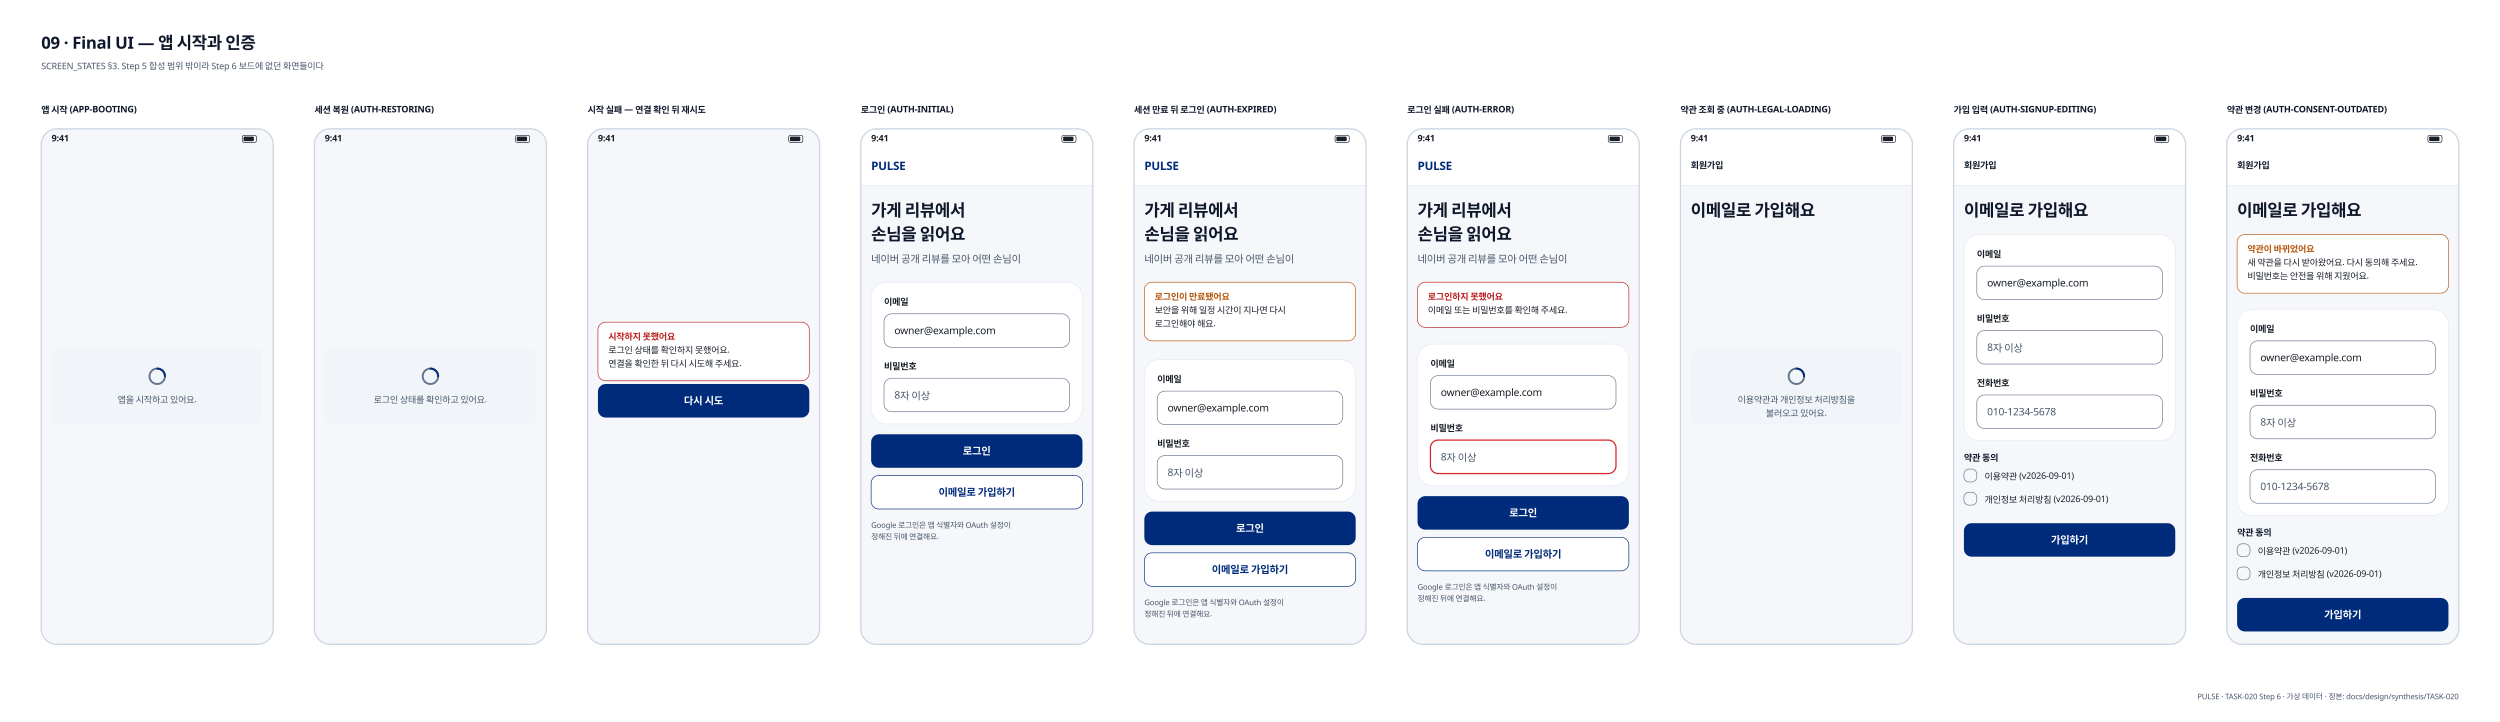
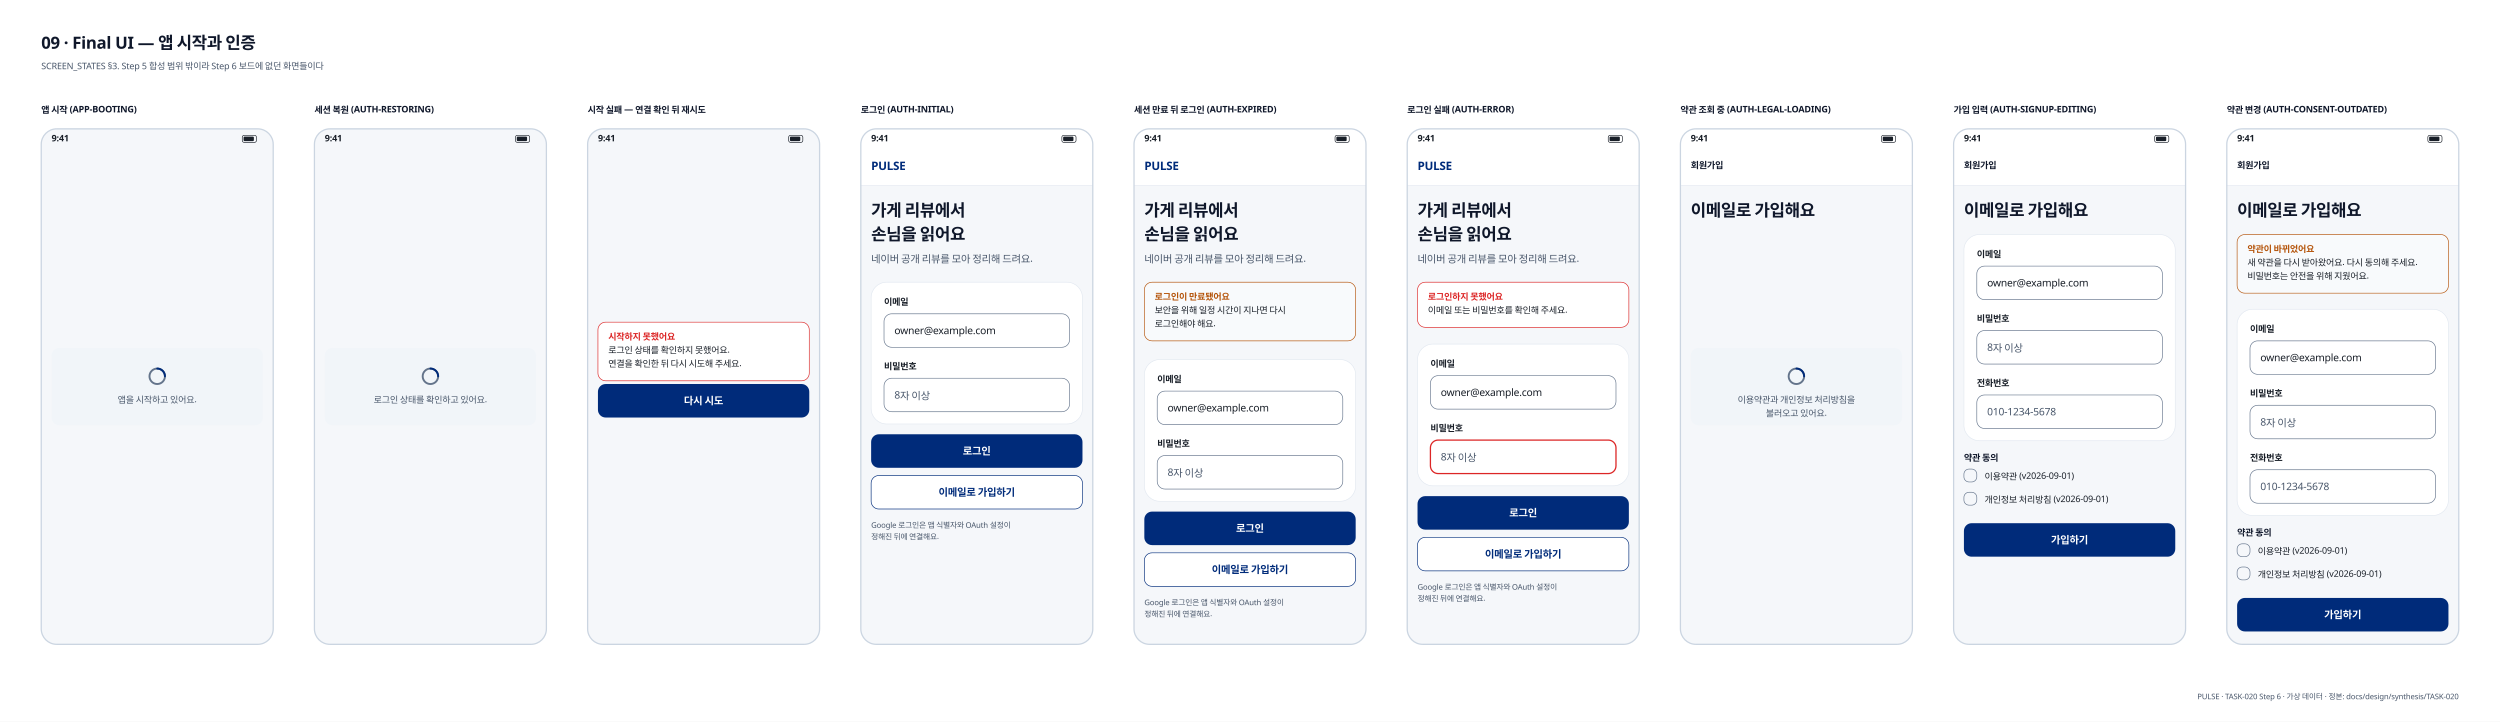
<svg xmlns="http://www.w3.org/2000/svg" width="3880" height="1120" viewBox="0 0 3880 1120">
  <rect x="0" y="0" width="3880" height="1120" rx="0" fill="#FFFFFF" />
  <text x="64" y="75.6" font-family="Pretendard" font-size="26" font-weight="600" letter-spacing="-0.52" fill="#0F172A" text-anchor="start">09 · Final UI — 앱 시작과 인증</text>
  <text x="64" y="107.4" font-family="Pretendard" font-size="14" font-weight="400" letter-spacing="-0.28" fill="#475569" text-anchor="start">SCREEN_STATES §3. Step 5 합성 범위 밖이라 Step 6 보드에 없던 화면들이다</text>
  <g transform="translate(64 200)">
    <g id="Screen/App-Booting">
      <text x="0" y="-24.6" font-family="Pretendard" font-size="14" font-weight="700" letter-spacing="-0.28" fill="#0F172A" text-anchor="start">앱 시작 (APP-BOOTING)</text>
      <clipPath id="clip-App-Booting">
        <rect x="0" y="0" width="360" height="800" rx="24" fill="none" />
      </clipPath>
      <g clip-path="url(#clip-App-Booting)">
        <rect x="0" y="0" width="360" height="800" rx="0" fill="#F5F7FA" />
        <rect x="0" y="0" width="360" height="32" rx="0" fill="#F5F7FA" />
        <g id="LoadingBlock">
          <rect x="16" y="340" width="328" height="120" rx="12" fill="#F1F5F9" />
          <circle cx="180" cy="384" r="12" fill="none" stroke="#64748B" stroke-width="3" />
          <path d="M 180 372 A 12 12 0 0 1 192 384" fill="none" stroke="#002B7A" stroke-width="3" stroke-linecap="round" />
          <text x="180" y="425.4" font-family="Pretendard" font-size="14" font-weight="400" letter-spacing="-0.28" fill="#475569" text-anchor="middle">앱을 시작하고 있어요.</text>
        </g>
        <text x="16" y="19.4" font-family="Pretendard" font-size="14" font-weight="600" letter-spacing="-0.28" fill="#191F28" text-anchor="start">9:41</text>
        <rect x="312" y="10" width="22" height="11" rx="3" fill="none" stroke="#191F28" stroke-width="1" />
        <rect x="314" y="12" width="16" height="7" rx="1.5" fill="#191F28" />
      </g>
      <rect x="0" y="0" width="360" height="800" rx="24" fill="none" stroke="#CBD5E1" stroke-width="2" />
    </g>
  </g>
  <g transform="translate(488 200)">
    <g id="Screen/Auth-Restoring">
      <text x="0" y="-24.6" font-family="Pretendard" font-size="14" font-weight="700" letter-spacing="-0.28" fill="#0F172A" text-anchor="start">세션 복원 (AUTH-RESTORING)</text>
      <clipPath id="clip-Auth-Restoring">
        <rect x="0" y="0" width="360" height="800" rx="24" fill="none" />
      </clipPath>
      <g clip-path="url(#clip-Auth-Restoring)">
        <rect x="0" y="0" width="360" height="800" rx="0" fill="#F5F7FA" />
        <rect x="0" y="0" width="360" height="32" rx="0" fill="#F5F7FA" />
        <g id="LoadingBlock 2">
          <rect x="16" y="340" width="328" height="120" rx="12" fill="#F1F5F9" />
          <circle cx="180" cy="384" r="12" fill="none" stroke="#64748B" stroke-width="3" />
          <path d="M 180 372 A 12 12 0 0 1 192 384" fill="none" stroke="#002B7A" stroke-width="3" stroke-linecap="round" />
          <text x="180" y="425.4" font-family="Pretendard" font-size="14" font-weight="400" letter-spacing="-0.28" fill="#475569" text-anchor="middle">로그인 상태를 확인하고 있어요.</text>
        </g>
        <text x="16" y="19.4" font-family="Pretendard" font-size="14" font-weight="600" letter-spacing="-0.28" fill="#191F28" text-anchor="start">9:41</text>
        <rect x="312" y="10" width="22" height="11" rx="3" fill="none" stroke="#191F28" stroke-width="1" />
        <rect x="314" y="12" width="16" height="7" rx="1.5" fill="#191F28" />
      </g>
      <rect x="0" y="0" width="360" height="800" rx="24" fill="none" stroke="#CBD5E1" stroke-width="2" />
    </g>
  </g>
  <g transform="translate(912 200)">
    <g id="Screen/Boot-Error">
      <text x="0" y="-24.6" font-family="Pretendard" font-size="14" font-weight="700" letter-spacing="-0.28" fill="#0F172A" text-anchor="start">시작 실패 — 연결 확인 뒤 재시도</text>
      <clipPath id="clip-Boot-Error">
        <rect x="0" y="0" width="360" height="800" rx="24" fill="none" />
      </clipPath>
      <g clip-path="url(#clip-Boot-Error)">
        <rect x="0" y="0" width="360" height="800" rx="0" fill="#F5F7FA" />
        <rect x="0" y="0" width="360" height="32" rx="0" fill="#F5F7FA" />
        <g id="Notice/error">
-           <rect x="16" y="300" width="328" height="91" rx="12" fill="#FFFFFF" stroke="#B91C1C" stroke-width="1" />
-           <text x="32" y="327.4" font-family="Pretendard" font-size="14" font-weight="600" letter-spacing="-0.28" fill="#B91C1C" text-anchor="start">시작하지 못했어요</text>
+           <rect x="16" y="300" width="328" height="91" rx="12" fill="#FFFFFF" stroke="#DC2626" stroke-width="1" />
+           <text x="32" y="327.4" font-family="Pretendard" font-size="14" font-weight="600" letter-spacing="-0.28" fill="#DC2626" text-anchor="start">시작하지 못했어요</text>
          <text x="32" y="348.4" font-family="Pretendard" font-size="14" font-weight="400" letter-spacing="-0.28" fill="#191F28" text-anchor="start">로그인 상태를 확인하지 못했어요.</text>
          <text x="32" y="369.4" font-family="Pretendard" font-size="14" font-weight="400" letter-spacing="-0.28" fill="#191F28" text-anchor="start">연결을 확인한 뒤 다시 시도해 주세요.</text>
        </g>
        <g id="Button/Primary/다시 시도">
          <rect x="16" y="396" width="328" height="52" rx="12" fill="#002B7A" />
          <text x="180" y="427.6" font-family="Pretendard" font-size="16" font-weight="600" letter-spacing="-0.32" fill="#FFFFFF" text-anchor="middle">다시 시도</text>
        </g>
        <text x="16" y="19.4" font-family="Pretendard" font-size="14" font-weight="600" letter-spacing="-0.28" fill="#191F28" text-anchor="start">9:41</text>
        <rect x="312" y="10" width="22" height="11" rx="3" fill="none" stroke="#191F28" stroke-width="1" />
        <rect x="314" y="12" width="16" height="7" rx="1.5" fill="#191F28" />
      </g>
      <rect x="0" y="0" width="360" height="800" rx="24" fill="none" stroke="#CBD5E1" stroke-width="2" />
    </g>
  </g>
  <g transform="translate(1336 200)">
    <g id="Screen/Auth-Initial">
      <text x="0" y="-24.6" font-family="Pretendard" font-size="14" font-weight="700" letter-spacing="-0.28" fill="#0F172A" text-anchor="start">로그인 (AUTH-INITIAL)</text>
      <clipPath id="clip-Auth-Initial">
        <rect x="0" y="0" width="360" height="800" rx="24" fill="none" />
      </clipPath>
      <g clip-path="url(#clip-Auth-Initial)">
        <rect x="0" y="0" width="360" height="800" rx="0" fill="#F5F7FA" />
        <rect x="0" y="0" width="360" height="32" rx="0" fill="#F5F7FA" />
        <g id="Header">
          <rect x="0" y="0" width="360" height="88" rx="0" fill="#FFFFFF" />
          <line x1="0" y1="88" x2="360" y2="88" stroke="#E2E8F0" stroke-width="1" />
          <text x="16" y="63.8" font-family="Pretendard" font-size="18" font-weight="700" letter-spacing="-0.36" fill="#002B7A" text-anchor="start">PULSE</text>
        </g>
        <g id="PageTitle">
          <text x="16" y="135.6" font-family="Pretendard" font-size="26" font-weight="600" letter-spacing="-0.52" fill="#0F172A" text-anchor="start">가게 리뷰에서</text>
          <text x="16" y="172.6" font-family="Pretendard" font-size="26" font-weight="600" letter-spacing="-0.52" fill="#0F172A" text-anchor="start">손님을 읽어요</text>
-           <text x="16" y="207.6" font-family="Pretendard" font-size="16" font-weight="400" letter-spacing="-0.32" fill="#475569" text-anchor="start">네이버 공개 리뷰를 모아 어떤 손님이</text>
+           <text x="16" y="207.6" font-family="Pretendard" font-size="16" font-weight="400" letter-spacing="-0.32" fill="#475569" text-anchor="start">네이버 공개 리뷰를 모아 정리해 드려요.</text>
        </g>
        <rect x="16" y="238" width="328" height="220" rx="24" fill="#FFFFFF" stroke="#E2E8F0" stroke-width="1" />
        <g id="TextField/default/이메일">
          <text x="36" y="273.4" font-family="Pretendard" font-size="14" font-weight="600" letter-spacing="-0.28" fill="#191F28" text-anchor="start">이메일</text>
          <rect x="36" y="287" width="288" height="52" rx="12" fill="#FFFFFF" stroke="#64748B" stroke-width="1" />
          <text x="52" y="318.6" font-family="Pretendard" font-size="16" font-weight="400" letter-spacing="-0.32" fill="#191F28" text-anchor="start">owner@example.com</text>
        </g>
        <g id="TextField/default/비밀번호">
          <text x="36" y="373.4" font-family="Pretendard" font-size="14" font-weight="600" letter-spacing="-0.28" fill="#191F28" text-anchor="start">비밀번호</text>
          <rect x="36" y="387" width="288" height="52" rx="12" fill="#FFFFFF" stroke="#64748B" stroke-width="1" />
          <text x="52" y="418.6" font-family="Pretendard" font-size="16" font-weight="400" letter-spacing="-0.32" fill="#475569" text-anchor="start">8자 이상</text>
        </g>
        <g id="Button/Primary/로그인">
          <rect x="16" y="474" width="328" height="52" rx="12" fill="#002B7A" />
          <text x="180" y="505.6" font-family="Pretendard" font-size="16" font-weight="600" letter-spacing="-0.32" fill="#FFFFFF" text-anchor="middle">로그인</text>
        </g>
        <g id="Button/Outline/이메일로 가입하기">
          <rect x="16" y="538" width="328" height="52" rx="12" fill="#FFFFFF" stroke="#002B7A" stroke-width="1" />
          <text x="180" y="569.6" font-family="Pretendard" font-size="16" font-weight="600" letter-spacing="-0.32" fill="#002B7A" text-anchor="middle">이메일로 가입하기</text>
        </g>
        <text x="16" y="619.2" font-family="Pretendard" font-size="12" font-weight="400" letter-spacing="-0.24" fill="#475569" text-anchor="start">Google 로그인은 앱 식별자와 OAuth 설정이</text>
        <text x="16" y="637.2" font-family="Pretendard" font-size="12" font-weight="400" letter-spacing="-0.24" fill="#475569" text-anchor="start">정해진 뒤에 연결해요.</text>
        <text x="16" y="19.4" font-family="Pretendard" font-size="14" font-weight="600" letter-spacing="-0.28" fill="#191F28" text-anchor="start">9:41</text>
        <rect x="312" y="10" width="22" height="11" rx="3" fill="none" stroke="#191F28" stroke-width="1" />
        <rect x="314" y="12" width="16" height="7" rx="1.5" fill="#191F28" />
      </g>
      <rect x="0" y="0" width="360" height="800" rx="24" fill="none" stroke="#CBD5E1" stroke-width="2" />
    </g>
  </g>
  <g transform="translate(1760 200)">
    <g id="Screen/Auth-Expired">
      <text x="0" y="-24.6" font-family="Pretendard" font-size="14" font-weight="700" letter-spacing="-0.28" fill="#0F172A" text-anchor="start">세션 만료 뒤 로그인 (AUTH-EXPIRED)</text>
      <clipPath id="clip-Auth-Expired">
        <rect x="0" y="0" width="360" height="800" rx="24" fill="none" />
      </clipPath>
      <g clip-path="url(#clip-Auth-Expired)">
        <rect x="0" y="0" width="360" height="800" rx="0" fill="#F5F7FA" />
        <rect x="0" y="0" width="360" height="32" rx="0" fill="#F5F7FA" />
        <g id="Header 2">
          <rect x="0" y="0" width="360" height="88" rx="0" fill="#FFFFFF" />
          <line x1="0" y1="88" x2="360" y2="88" stroke="#E2E8F0" stroke-width="1" />
          <text x="16" y="63.8" font-family="Pretendard" font-size="18" font-weight="700" letter-spacing="-0.36" fill="#002B7A" text-anchor="start">PULSE</text>
        </g>
        <g id="PageTitle 2">
          <text x="16" y="135.6" font-family="Pretendard" font-size="26" font-weight="600" letter-spacing="-0.52" fill="#0F172A" text-anchor="start">가게 리뷰에서</text>
          <text x="16" y="172.6" font-family="Pretendard" font-size="26" font-weight="600" letter-spacing="-0.52" fill="#0F172A" text-anchor="start">손님을 읽어요</text>
-           <text x="16" y="207.6" font-family="Pretendard" font-size="16" font-weight="400" letter-spacing="-0.32" fill="#475569" text-anchor="start">네이버 공개 리뷰를 모아 어떤 손님이</text>
+           <text x="16" y="207.6" font-family="Pretendard" font-size="16" font-weight="400" letter-spacing="-0.32" fill="#475569" text-anchor="start">네이버 공개 리뷰를 모아 정리해 드려요.</text>
        </g>
        <g id="Notice/warning">
-           <rect x="16" y="238" width="328" height="91" rx="12" fill="#FFFFFF" stroke="#B45309" stroke-width="1" />
+           <rect x="16" y="238" width="328" height="91" rx="12" fill="#F8FAFC" stroke="#B45309" stroke-width="1" />
          <text x="32" y="265.4" font-family="Pretendard" font-size="14" font-weight="600" letter-spacing="-0.28" fill="#B45309" text-anchor="start">로그인이 만료됐어요</text>
          <text x="32" y="286.4" font-family="Pretendard" font-size="14" font-weight="400" letter-spacing="-0.28" fill="#191F28" text-anchor="start">보안을 위해 일정 시간이 지나면 다시</text>
          <text x="32" y="307.4" font-family="Pretendard" font-size="14" font-weight="400" letter-spacing="-0.28" fill="#191F28" text-anchor="start">로그인해야 해요.</text>
        </g>
        <rect x="16" y="358" width="328" height="220" rx="24" fill="#FFFFFF" stroke="#E2E8F0" stroke-width="1" />
        <g id="TextField/default/이메일 2">
          <text x="36" y="393.4" font-family="Pretendard" font-size="14" font-weight="600" letter-spacing="-0.28" fill="#191F28" text-anchor="start">이메일</text>
          <rect x="36" y="407" width="288" height="52" rx="12" fill="#FFFFFF" stroke="#64748B" stroke-width="1" />
          <text x="52" y="438.6" font-family="Pretendard" font-size="16" font-weight="400" letter-spacing="-0.32" fill="#191F28" text-anchor="start">owner@example.com</text>
        </g>
        <g id="TextField/default/비밀번호 2">
          <text x="36" y="493.4" font-family="Pretendard" font-size="14" font-weight="600" letter-spacing="-0.28" fill="#191F28" text-anchor="start">비밀번호</text>
          <rect x="36" y="507" width="288" height="52" rx="12" fill="#FFFFFF" stroke="#64748B" stroke-width="1" />
          <text x="52" y="538.6" font-family="Pretendard" font-size="16" font-weight="400" letter-spacing="-0.32" fill="#475569" text-anchor="start">8자 이상</text>
        </g>
        <g id="Button/Primary/로그인 2">
          <rect x="16" y="594" width="328" height="52" rx="12" fill="#002B7A" />
          <text x="180" y="625.6" font-family="Pretendard" font-size="16" font-weight="600" letter-spacing="-0.32" fill="#FFFFFF" text-anchor="middle">로그인</text>
        </g>
        <g id="Button/Outline/이메일로 가입하기 2">
          <rect x="16" y="658" width="328" height="52" rx="12" fill="#FFFFFF" stroke="#002B7A" stroke-width="1" />
          <text x="180" y="689.6" font-family="Pretendard" font-size="16" font-weight="600" letter-spacing="-0.32" fill="#002B7A" text-anchor="middle">이메일로 가입하기</text>
        </g>
        <text x="16" y="739.2" font-family="Pretendard" font-size="12" font-weight="400" letter-spacing="-0.24" fill="#475569" text-anchor="start">Google 로그인은 앱 식별자와 OAuth 설정이</text>
        <text x="16" y="757.2" font-family="Pretendard" font-size="12" font-weight="400" letter-spacing="-0.24" fill="#475569" text-anchor="start">정해진 뒤에 연결해요.</text>
        <text x="16" y="19.4" font-family="Pretendard" font-size="14" font-weight="600" letter-spacing="-0.28" fill="#191F28" text-anchor="start">9:41</text>
        <rect x="312" y="10" width="22" height="11" rx="3" fill="none" stroke="#191F28" stroke-width="1" />
        <rect x="314" y="12" width="16" height="7" rx="1.5" fill="#191F28" />
      </g>
      <rect x="0" y="0" width="360" height="800" rx="24" fill="none" stroke="#CBD5E1" stroke-width="2" />
    </g>
  </g>
  <g transform="translate(2184 200)">
    <g id="Screen/Auth-Error">
      <text x="0" y="-24.6" font-family="Pretendard" font-size="14" font-weight="700" letter-spacing="-0.28" fill="#0F172A" text-anchor="start">로그인 실패 (AUTH-ERROR)</text>
      <clipPath id="clip-Auth-Error">
        <rect x="0" y="0" width="360" height="800" rx="24" fill="none" />
      </clipPath>
      <g clip-path="url(#clip-Auth-Error)">
        <rect x="0" y="0" width="360" height="800" rx="0" fill="#F5F7FA" />
        <rect x="0" y="0" width="360" height="32" rx="0" fill="#F5F7FA" />
        <g id="Header 3">
          <rect x="0" y="0" width="360" height="88" rx="0" fill="#FFFFFF" />
          <line x1="0" y1="88" x2="360" y2="88" stroke="#E2E8F0" stroke-width="1" />
          <text x="16" y="63.8" font-family="Pretendard" font-size="18" font-weight="700" letter-spacing="-0.36" fill="#002B7A" text-anchor="start">PULSE</text>
        </g>
        <g id="PageTitle 3">
          <text x="16" y="135.6" font-family="Pretendard" font-size="26" font-weight="600" letter-spacing="-0.52" fill="#0F172A" text-anchor="start">가게 리뷰에서</text>
          <text x="16" y="172.6" font-family="Pretendard" font-size="26" font-weight="600" letter-spacing="-0.52" fill="#0F172A" text-anchor="start">손님을 읽어요</text>
-           <text x="16" y="207.6" font-family="Pretendard" font-size="16" font-weight="400" letter-spacing="-0.32" fill="#475569" text-anchor="start">네이버 공개 리뷰를 모아 어떤 손님이</text>
+           <text x="16" y="207.6" font-family="Pretendard" font-size="16" font-weight="400" letter-spacing="-0.32" fill="#475569" text-anchor="start">네이버 공개 리뷰를 모아 정리해 드려요.</text>
        </g>
        <g id="Notice/error 2">
-           <rect x="16" y="238" width="328" height="70" rx="12" fill="#FFFFFF" stroke="#B91C1C" stroke-width="1" />
-           <text x="32" y="265.4" font-family="Pretendard" font-size="14" font-weight="600" letter-spacing="-0.28" fill="#B91C1C" text-anchor="start">로그인하지 못했어요</text>
+           <rect x="16" y="238" width="328" height="70" rx="12" fill="#FFFFFF" stroke="#DC2626" stroke-width="1" />
+           <text x="32" y="265.4" font-family="Pretendard" font-size="14" font-weight="600" letter-spacing="-0.28" fill="#DC2626" text-anchor="start">로그인하지 못했어요</text>
          <text x="32" y="286.4" font-family="Pretendard" font-size="14" font-weight="400" letter-spacing="-0.28" fill="#191F28" text-anchor="start">이메일 또는 비밀번호를 확인해 주세요.</text>
        </g>
        <rect x="16" y="334" width="328" height="220" rx="24" fill="#FFFFFF" stroke="#E2E8F0" stroke-width="1" />
        <g id="TextField/default/이메일 3">
          <text x="36" y="369.4" font-family="Pretendard" font-size="14" font-weight="600" letter-spacing="-0.28" fill="#191F28" text-anchor="start">이메일</text>
          <rect x="36" y="383" width="288" height="52" rx="12" fill="#FFFFFF" stroke="#64748B" stroke-width="1" />
          <text x="52" y="414.6" font-family="Pretendard" font-size="16" font-weight="400" letter-spacing="-0.32" fill="#191F28" text-anchor="start">owner@example.com</text>
        </g>
        <g id="TextField/error/비밀번호">
          <text x="36" y="469.4" font-family="Pretendard" font-size="14" font-weight="600" letter-spacing="-0.28" fill="#191F28" text-anchor="start">비밀번호</text>
          <rect x="36" y="483" width="288" height="52" rx="12" fill="#FFFFFF" stroke="#DC2626" stroke-width="2" />
          <text x="52" y="514.6" font-family="Pretendard" font-size="16" font-weight="400" letter-spacing="-0.32" fill="#475569" text-anchor="start">8자 이상</text>
        </g>
        <g id="Button/Primary/로그인 3">
          <rect x="16" y="570" width="328" height="52" rx="12" fill="#002B7A" />
          <text x="180" y="601.6" font-family="Pretendard" font-size="16" font-weight="600" letter-spacing="-0.32" fill="#FFFFFF" text-anchor="middle">로그인</text>
        </g>
        <g id="Button/Outline/이메일로 가입하기 3">
          <rect x="16" y="634" width="328" height="52" rx="12" fill="#FFFFFF" stroke="#002B7A" stroke-width="1" />
          <text x="180" y="665.6" font-family="Pretendard" font-size="16" font-weight="600" letter-spacing="-0.32" fill="#002B7A" text-anchor="middle">이메일로 가입하기</text>
        </g>
        <text x="16" y="715.2" font-family="Pretendard" font-size="12" font-weight="400" letter-spacing="-0.24" fill="#475569" text-anchor="start">Google 로그인은 앱 식별자와 OAuth 설정이</text>
        <text x="16" y="733.2" font-family="Pretendard" font-size="12" font-weight="400" letter-spacing="-0.24" fill="#475569" text-anchor="start">정해진 뒤에 연결해요.</text>
        <text x="16" y="19.4" font-family="Pretendard" font-size="14" font-weight="600" letter-spacing="-0.28" fill="#191F28" text-anchor="start">9:41</text>
        <rect x="312" y="10" width="22" height="11" rx="3" fill="none" stroke="#191F28" stroke-width="1" />
        <rect x="314" y="12" width="16" height="7" rx="1.5" fill="#191F28" />
      </g>
      <rect x="0" y="0" width="360" height="800" rx="24" fill="none" stroke="#CBD5E1" stroke-width="2" />
    </g>
  </g>
  <g transform="translate(2608 200)">
    <g id="Screen/Signup-LegalLoading">
      <text x="0" y="-24.6" font-family="Pretendard" font-size="14" font-weight="700" letter-spacing="-0.28" fill="#0F172A" text-anchor="start">약관 조회 중 (AUTH-LEGAL-LOADING)</text>
      <clipPath id="clip-Signup-LegalLoading">
        <rect x="0" y="0" width="360" height="800" rx="24" fill="none" />
      </clipPath>
      <g clip-path="url(#clip-Signup-LegalLoading)">
        <rect x="0" y="0" width="360" height="800" rx="0" fill="#F5F7FA" />
        <rect x="0" y="0" width="360" height="32" rx="0" fill="#F5F7FA" />
        <g id="Header 4">
          <rect x="0" y="0" width="360" height="88" rx="0" fill="#FFFFFF" />
          <line x1="0" y1="88" x2="360" y2="88" stroke="#E2E8F0" stroke-width="1" />
          <text x="16" y="61.4" font-family="Pretendard" font-size="14" font-weight="600" letter-spacing="-0.28" fill="#0F172A" text-anchor="start">회원가입</text>
        </g>
        <g id="PageTitle 4">
          <text x="16" y="135.6" font-family="Pretendard" font-size="26" font-weight="600" letter-spacing="-0.52" fill="#0F172A" text-anchor="start">이메일로 가입해요</text>
        </g>
        <g id="LoadingBlock 3">
          <rect x="16" y="340" width="328" height="120" rx="12" fill="#F1F5F9" />
          <circle cx="180" cy="384" r="12" fill="none" stroke="#64748B" stroke-width="3" />
          <path d="M 180 372 A 12 12 0 0 1 192 384" fill="none" stroke="#002B7A" stroke-width="3" stroke-linecap="round" />
          <text x="180" y="425.4" font-family="Pretendard" font-size="14" font-weight="400" letter-spacing="-0.28" fill="#475569" text-anchor="middle">이용약관과 개인정보 처리방침을</text>
          <text x="180" y="446.4" font-family="Pretendard" font-size="14" font-weight="400" letter-spacing="-0.28" fill="#475569" text-anchor="middle">불러오고 있어요.</text>
        </g>
        <text x="16" y="19.4" font-family="Pretendard" font-size="14" font-weight="600" letter-spacing="-0.28" fill="#191F28" text-anchor="start">9:41</text>
        <rect x="312" y="10" width="22" height="11" rx="3" fill="none" stroke="#191F28" stroke-width="1" />
        <rect x="314" y="12" width="16" height="7" rx="1.5" fill="#191F28" />
      </g>
      <rect x="0" y="0" width="360" height="800" rx="24" fill="none" stroke="#CBD5E1" stroke-width="2" />
    </g>
  </g>
  <g transform="translate(3032 200)">
    <g id="Screen/Signup-Editing">
      <text x="0" y="-24.6" font-family="Pretendard" font-size="14" font-weight="700" letter-spacing="-0.28" fill="#0F172A" text-anchor="start">가입 입력 (AUTH-SIGNUP-EDITING)</text>
      <clipPath id="clip-Signup-Editing">
        <rect x="0" y="0" width="360" height="800" rx="24" fill="none" />
      </clipPath>
      <g clip-path="url(#clip-Signup-Editing)">
        <rect x="0" y="0" width="360" height="800" rx="0" fill="#F5F7FA" />
        <rect x="0" y="0" width="360" height="32" rx="0" fill="#F5F7FA" />
        <g id="Header 5">
          <rect x="0" y="0" width="360" height="88" rx="0" fill="#FFFFFF" />
          <line x1="0" y1="88" x2="360" y2="88" stroke="#E2E8F0" stroke-width="1" />
          <text x="16" y="61.4" font-family="Pretendard" font-size="14" font-weight="600" letter-spacing="-0.28" fill="#0F172A" text-anchor="start">회원가입</text>
        </g>
        <g id="PageTitle 5">
          <text x="16" y="135.6" font-family="Pretendard" font-size="26" font-weight="600" letter-spacing="-0.52" fill="#0F172A" text-anchor="start">이메일로 가입해요</text>
        </g>
        <rect x="16" y="164" width="328" height="320" rx="24" fill="#FFFFFF" stroke="#E2E8F0" stroke-width="1" />
        <g id="TextField/default/이메일 4">
          <text x="36" y="199.4" font-family="Pretendard" font-size="14" font-weight="600" letter-spacing="-0.28" fill="#191F28" text-anchor="start">이메일</text>
          <rect x="36" y="213" width="288" height="52" rx="12" fill="#FFFFFF" stroke="#64748B" stroke-width="1" />
          <text x="52" y="244.6" font-family="Pretendard" font-size="16" font-weight="400" letter-spacing="-0.32" fill="#191F28" text-anchor="start">owner@example.com</text>
        </g>
        <g id="TextField/default/비밀번호 3">
          <text x="36" y="299.4" font-family="Pretendard" font-size="14" font-weight="600" letter-spacing="-0.28" fill="#191F28" text-anchor="start">비밀번호</text>
          <rect x="36" y="313" width="288" height="52" rx="12" fill="#FFFFFF" stroke="#64748B" stroke-width="1" />
          <text x="52" y="344.6" font-family="Pretendard" font-size="16" font-weight="400" letter-spacing="-0.32" fill="#475569" text-anchor="start">8자 이상</text>
        </g>
        <g id="TextField/default/전화번호">
          <text x="36" y="399.4" font-family="Pretendard" font-size="14" font-weight="600" letter-spacing="-0.28" fill="#191F28" text-anchor="start">전화번호</text>
          <rect x="36" y="413" width="288" height="52" rx="12" fill="#FFFFFF" stroke="#64748B" stroke-width="1" />
          <text x="52" y="444.6" font-family="Pretendard" font-size="16" font-weight="400" letter-spacing="-0.32" fill="#475569" text-anchor="start">010-1234-5678</text>
        </g>
        <text x="16" y="515.4" font-family="Pretendard" font-size="14" font-weight="600" letter-spacing="-0.28" fill="#0F172A" text-anchor="start">약관 동의</text>
        <rect x="16" y="528" width="20" height="20" rx="8" fill="none" stroke="#64748B" stroke-width="1" />
        <text x="48" y="544.4" font-family="Pretendard" font-size="14" font-weight="400" letter-spacing="-0.28" fill="#191F28" text-anchor="start">이용약관 (v2026-09-01)</text>
        <rect x="16" y="564" width="20" height="20" rx="8" fill="none" stroke="#64748B" stroke-width="1" />
        <text x="48" y="580.4" font-family="Pretendard" font-size="14" font-weight="400" letter-spacing="-0.28" fill="#191F28" text-anchor="start">개인정보 처리방침 (v2026-09-01)</text>
        <g id="Button/Primary/가입하기">
          <rect x="16" y="612" width="328" height="52" rx="12" fill="#002B7A" />
          <text x="180" y="643.6" font-family="Pretendard" font-size="16" font-weight="600" letter-spacing="-0.32" fill="#FFFFFF" text-anchor="middle">가입하기</text>
        </g>
        <text x="16" y="19.4" font-family="Pretendard" font-size="14" font-weight="600" letter-spacing="-0.28" fill="#191F28" text-anchor="start">9:41</text>
        <rect x="312" y="10" width="22" height="11" rx="3" fill="none" stroke="#191F28" stroke-width="1" />
        <rect x="314" y="12" width="16" height="7" rx="1.5" fill="#191F28" />
      </g>
      <rect x="0" y="0" width="360" height="800" rx="24" fill="none" stroke="#CBD5E1" stroke-width="2" />
    </g>
  </g>
  <g transform="translate(3456 200)">
    <g id="Screen/Signup-ConsentOutdated">
      <text x="0" y="-24.6" font-family="Pretendard" font-size="14" font-weight="700" letter-spacing="-0.28" fill="#0F172A" text-anchor="start">약관 변경 (AUTH-CONSENT-OUTDATED)</text>
      <clipPath id="clip-Signup-ConsentOutdated">
        <rect x="0" y="0" width="360" height="800" rx="24" fill="none" />
      </clipPath>
      <g clip-path="url(#clip-Signup-ConsentOutdated)">
        <rect x="0" y="0" width="360" height="800" rx="0" fill="#F5F7FA" />
        <rect x="0" y="0" width="360" height="32" rx="0" fill="#F5F7FA" />
        <g id="Header 6">
          <rect x="0" y="0" width="360" height="88" rx="0" fill="#FFFFFF" />
          <line x1="0" y1="88" x2="360" y2="88" stroke="#E2E8F0" stroke-width="1" />
          <text x="16" y="61.4" font-family="Pretendard" font-size="14" font-weight="600" letter-spacing="-0.28" fill="#0F172A" text-anchor="start">회원가입</text>
        </g>
        <g id="PageTitle 6">
          <text x="16" y="135.6" font-family="Pretendard" font-size="26" font-weight="600" letter-spacing="-0.52" fill="#0F172A" text-anchor="start">이메일로 가입해요</text>
        </g>
        <g id="Notice/warning 2">
-           <rect x="16" y="164" width="328" height="91" rx="12" fill="#FFFFFF" stroke="#B45309" stroke-width="1" />
+           <rect x="16" y="164" width="328" height="91" rx="12" fill="#F8FAFC" stroke="#B45309" stroke-width="1" />
          <text x="32" y="191.4" font-family="Pretendard" font-size="14" font-weight="600" letter-spacing="-0.28" fill="#B45309" text-anchor="start">약관이 바뀌었어요</text>
          <text x="32" y="212.4" font-family="Pretendard" font-size="14" font-weight="400" letter-spacing="-0.28" fill="#191F28" text-anchor="start">새 약관을 다시 받아왔어요. 다시 동의해 주세요.</text>
          <text x="32" y="233.4" font-family="Pretendard" font-size="14" font-weight="400" letter-spacing="-0.28" fill="#191F28" text-anchor="start">비밀번호는 안전을 위해 지웠어요.</text>
        </g>
        <rect x="16" y="280" width="328" height="320" rx="24" fill="#FFFFFF" stroke="#E2E8F0" stroke-width="1" />
        <g id="TextField/default/이메일 5">
          <text x="36" y="315.4" font-family="Pretendard" font-size="14" font-weight="600" letter-spacing="-0.28" fill="#191F28" text-anchor="start">이메일</text>
          <rect x="36" y="329" width="288" height="52" rx="12" fill="#FFFFFF" stroke="#64748B" stroke-width="1" />
          <text x="52" y="360.6" font-family="Pretendard" font-size="16" font-weight="400" letter-spacing="-0.32" fill="#191F28" text-anchor="start">owner@example.com</text>
        </g>
        <g id="TextField/default/비밀번호 4">
          <text x="36" y="415.4" font-family="Pretendard" font-size="14" font-weight="600" letter-spacing="-0.28" fill="#191F28" text-anchor="start">비밀번호</text>
          <rect x="36" y="429" width="288" height="52" rx="12" fill="#FFFFFF" stroke="#64748B" stroke-width="1" />
          <text x="52" y="460.6" font-family="Pretendard" font-size="16" font-weight="400" letter-spacing="-0.32" fill="#475569" text-anchor="start">8자 이상</text>
        </g>
        <g id="TextField/default/전화번호 2">
          <text x="36" y="515.4" font-family="Pretendard" font-size="14" font-weight="600" letter-spacing="-0.28" fill="#191F28" text-anchor="start">전화번호</text>
          <rect x="36" y="529" width="288" height="52" rx="12" fill="#FFFFFF" stroke="#64748B" stroke-width="1" />
          <text x="52" y="560.6" font-family="Pretendard" font-size="16" font-weight="400" letter-spacing="-0.32" fill="#475569" text-anchor="start">010-1234-5678</text>
        </g>
        <text x="16" y="631.4" font-family="Pretendard" font-size="14" font-weight="600" letter-spacing="-0.28" fill="#0F172A" text-anchor="start">약관 동의</text>
        <rect x="16" y="644" width="20" height="20" rx="8" fill="none" stroke="#64748B" stroke-width="1" />
        <text x="48" y="660.4" font-family="Pretendard" font-size="14" font-weight="400" letter-spacing="-0.28" fill="#191F28" text-anchor="start">이용약관 (v2026-09-01)</text>
        <rect x="16" y="680" width="20" height="20" rx="8" fill="none" stroke="#64748B" stroke-width="1" />
        <text x="48" y="696.4" font-family="Pretendard" font-size="14" font-weight="400" letter-spacing="-0.28" fill="#191F28" text-anchor="start">개인정보 처리방침 (v2026-09-01)</text>
        <g id="Button/Primary/가입하기 2">
          <rect x="16" y="728" width="328" height="52" rx="12" fill="#002B7A" />
          <text x="180" y="759.6" font-family="Pretendard" font-size="16" font-weight="600" letter-spacing="-0.32" fill="#FFFFFF" text-anchor="middle">가입하기</text>
        </g>
        <text x="16" y="19.4" font-family="Pretendard" font-size="14" font-weight="600" letter-spacing="-0.28" fill="#191F28" text-anchor="start">9:41</text>
        <rect x="312" y="10" width="22" height="11" rx="3" fill="none" stroke="#191F28" stroke-width="1" />
        <rect x="314" y="12" width="16" height="7" rx="1.5" fill="#191F28" />
      </g>
      <rect x="0" y="0" width="360" height="800" rx="24" fill="none" stroke="#CBD5E1" stroke-width="2" />
    </g>
  </g>
  <text x="3816" y="1085.2" font-family="Pretendard" font-size="12" font-weight="400" letter-spacing="-0.24" fill="#475569" text-anchor="end">PULSE · TASK-020 Step 6 · 가상 데이터 · 정본: docs/design/synthesis/TASK-020</text>
</svg>
